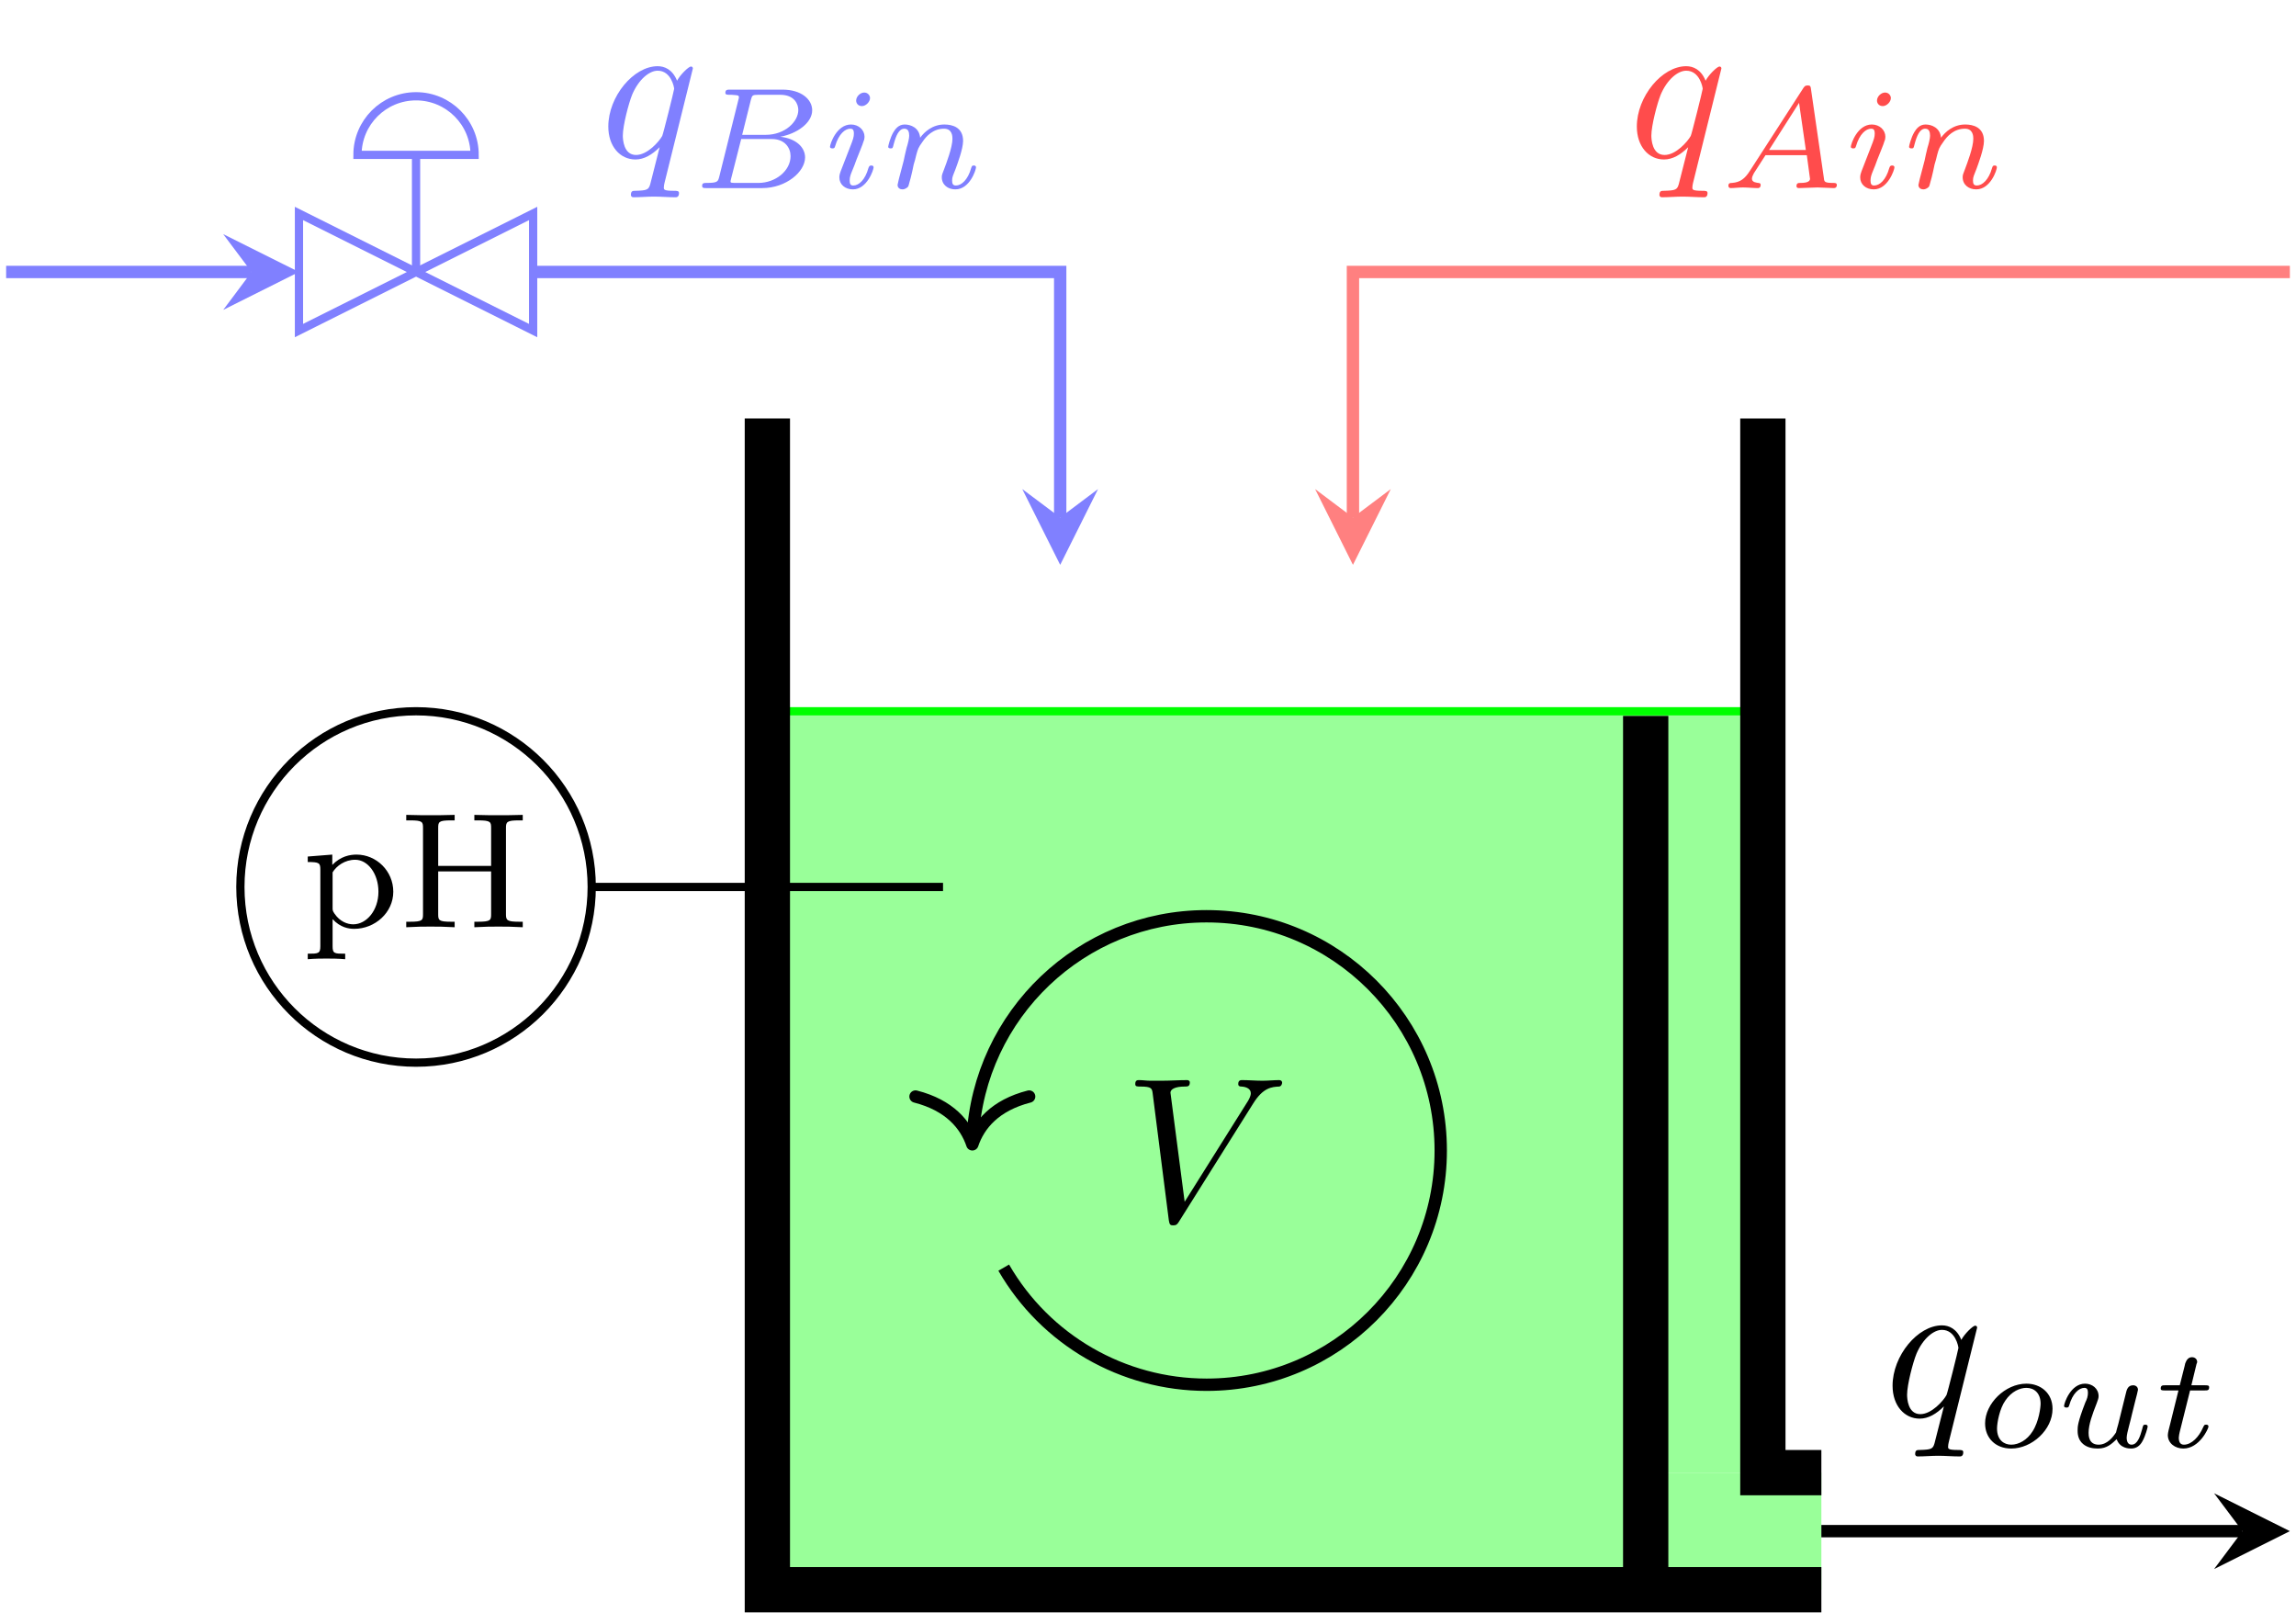
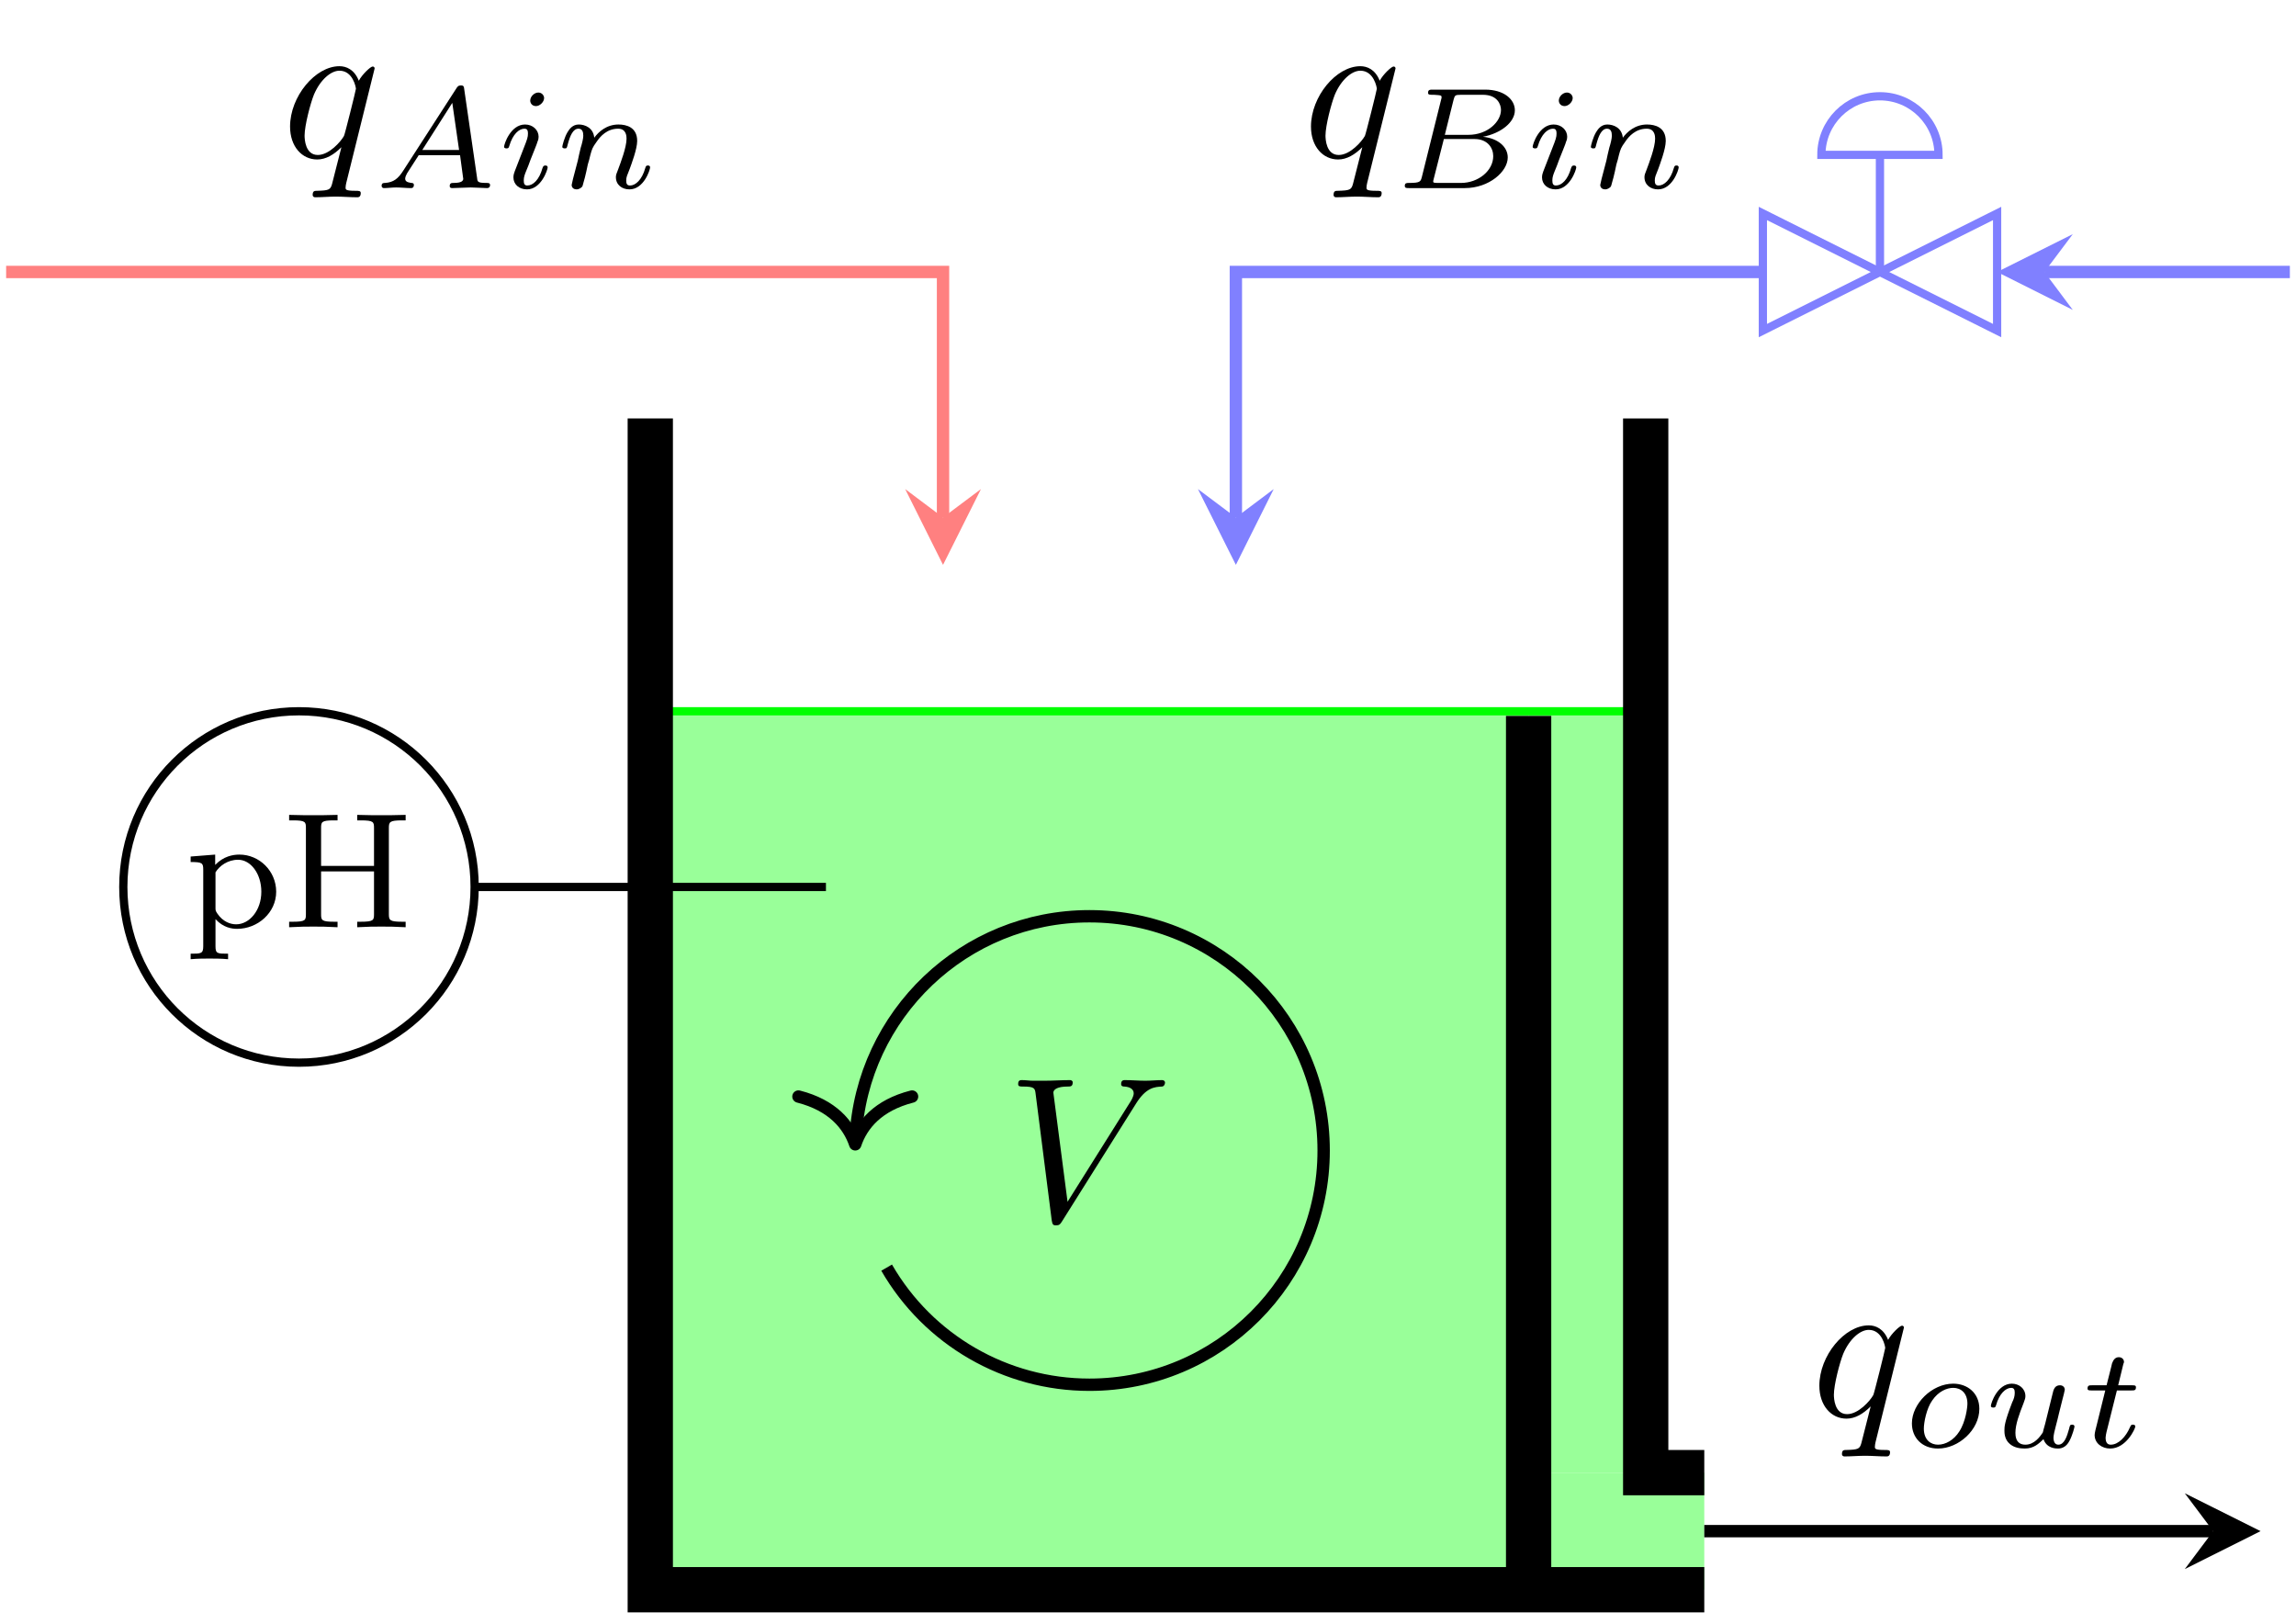
<svg xmlns="http://www.w3.org/2000/svg" xmlns:xlink="http://www.w3.org/1999/xlink" width="111.149pt" height="78.042pt" viewBox="0 0 111.149 78.042">
  <defs>
    <g>
      <g id="glyph-0-0">
        <path d="M 6.266 -5.672 C 6.75 -6.453 7.172 -6.484 7.531 -6.5 C 7.656 -6.516 7.672 -6.672 7.672 -6.688 C 7.672 -6.766 7.609 -6.812 7.531 -6.812 C 7.281 -6.812 6.984 -6.781 6.719 -6.781 C 6.391 -6.781 6.047 -6.812 5.734 -6.812 C 5.672 -6.812 5.547 -6.812 5.547 -6.625 C 5.547 -6.516 5.625 -6.5 5.703 -6.5 C 5.969 -6.484 6.156 -6.375 6.156 -6.172 C 6.156 -6.016 6.016 -5.797 6.016 -5.797 L 2.953 -0.922 L 2.266 -6.203 C 2.266 -6.375 2.5 -6.5 2.953 -6.5 C 3.094 -6.5 3.203 -6.5 3.203 -6.703 C 3.203 -6.781 3.125 -6.812 3.078 -6.812 C 2.672 -6.812 2.25 -6.781 1.828 -6.781 C 1.656 -6.781 1.469 -6.781 1.281 -6.781 C 1.109 -6.781 0.922 -6.812 0.75 -6.812 C 0.672 -6.812 0.562 -6.812 0.562 -6.625 C 0.562 -6.5 0.641 -6.5 0.812 -6.5 C 1.359 -6.5 1.375 -6.406 1.406 -6.156 L 2.188 -0.016 C 2.219 0.188 2.266 0.219 2.391 0.219 C 2.547 0.219 2.594 0.172 2.672 0.047 Z M 6.266 -5.672 " />
      </g>
      <g id="glyph-0-1">
        <path d="M 4.5 -4.297 C 4.5 -4.344 4.469 -4.391 4.406 -4.391 C 4.297 -4.391 3.891 -4 3.734 -3.703 C 3.516 -4.25 3.125 -4.406 2.797 -4.406 C 1.625 -4.406 0.406 -2.938 0.406 -1.484 C 0.406 -0.516 0.984 0.109 1.719 0.109 C 2.141 0.109 2.531 -0.125 2.891 -0.484 C 2.797 -0.141 2.469 1.203 2.438 1.297 C 2.359 1.578 2.281 1.609 1.719 1.625 C 1.594 1.625 1.5 1.625 1.5 1.828 C 1.5 1.828 1.5 1.938 1.625 1.938 C 1.938 1.938 2.297 1.906 2.625 1.906 C 2.953 1.906 3.312 1.938 3.656 1.938 C 3.703 1.938 3.828 1.938 3.828 1.734 C 3.828 1.625 3.734 1.625 3.562 1.625 C 3.094 1.625 3.094 1.562 3.094 1.469 C 3.094 1.391 3.109 1.328 3.125 1.25 Z M 1.75 -0.109 C 1.141 -0.109 1.109 -0.875 1.109 -1.047 C 1.109 -1.531 1.391 -2.609 1.562 -3.031 C 1.875 -3.766 2.391 -4.188 2.797 -4.188 C 3.453 -4.188 3.594 -3.375 3.594 -3.312 C 3.594 -3.25 3.047 -1.062 3.016 -1.031 C 2.859 -0.75 2.297 -0.109 1.75 -0.109 Z M 1.75 -0.109 " />
      </g>
      <g id="glyph-1-0">
        <path d="M 2.094 1.281 C 1.578 1.281 1.484 1.281 1.484 0.922 L 1.484 -0.391 C 1.859 0.016 2.266 0.078 2.531 0.078 C 3.531 0.078 4.422 -0.703 4.422 -1.719 C 4.422 -2.719 3.609 -3.516 2.641 -3.516 C 2.328 -3.516 1.875 -3.438 1.469 -3.016 L 1.469 -3.516 L 0.281 -3.422 L 0.281 -3.156 C 0.844 -3.156 0.891 -3.109 0.891 -2.781 L 0.891 0.922 C 0.891 1.281 0.781 1.281 0.281 1.281 L 0.281 1.547 C 0.625 1.516 0.969 1.516 1.188 1.516 C 1.422 1.516 1.75 1.516 2.094 1.547 Z M 1.484 -2.656 C 1.672 -2.969 2.078 -3.266 2.578 -3.266 C 3.188 -3.266 3.703 -2.594 3.703 -1.719 C 3.703 -0.812 3.125 -0.141 2.484 -0.141 C 2.203 -0.141 1.844 -0.266 1.578 -0.656 C 1.484 -0.797 1.484 -0.812 1.484 -0.953 Z M 1.484 -2.656 " />
      </g>
      <g id="glyph-1-1">
        <path d="M 5.172 -4.797 C 5.172 -5.094 5.203 -5.172 5.812 -5.172 L 5.984 -5.172 L 5.984 -5.438 C 5.312 -5.422 5.297 -5.422 4.812 -5.422 C 4.328 -5.422 4.312 -5.422 3.641 -5.438 L 3.641 -5.172 L 3.812 -5.172 C 4.438 -5.172 4.453 -5.094 4.453 -4.797 L 4.453 -2.969 L 1.891 -2.969 L 1.891 -4.797 C 1.891 -5.094 1.906 -5.172 2.516 -5.172 L 2.688 -5.172 L 2.688 -5.438 C 2.016 -5.422 2 -5.422 1.516 -5.422 C 1.047 -5.422 1.031 -5.422 0.344 -5.438 L 0.344 -5.172 L 0.531 -5.172 C 1.141 -5.172 1.156 -5.094 1.156 -4.797 L 1.156 -0.641 C 1.156 -0.344 1.141 -0.266 0.531 -0.266 L 0.344 -0.266 L 0.344 0 C 1.031 -0.031 1.047 -0.031 1.516 -0.031 C 2 -0.031 2.016 -0.031 2.688 0 L 2.688 -0.266 L 2.516 -0.266 C 1.906 -0.266 1.891 -0.344 1.891 -0.641 L 1.891 -2.703 L 4.453 -2.703 L 4.453 -0.641 C 4.453 -0.344 4.438 -0.266 3.812 -0.266 L 3.641 -0.266 L 3.641 0 C 4.312 -0.031 4.328 -0.031 4.812 -0.031 C 5.297 -0.031 5.312 -0.031 5.984 0 L 5.984 -0.266 L 5.812 -0.266 C 5.203 -0.266 5.172 -0.344 5.172 -0.641 Z M 5.172 -4.797 " />
      </g>
      <g id="glyph-2-0">
        <path d="M 1.328 -0.547 C 1.266 -0.312 1.25 -0.25 0.703 -0.25 C 0.594 -0.25 0.5 -0.25 0.5 -0.109 C 0.5 0 0.578 0 0.703 0 L 3.406 0 C 4.578 0 5.484 -0.797 5.484 -1.484 C 5.484 -1.984 5.031 -2.406 4.281 -2.484 C 5.125 -2.641 5.828 -3.172 5.828 -3.766 C 5.828 -4.297 5.297 -4.766 4.391 -4.766 L 1.859 -4.766 C 1.719 -4.766 1.625 -4.766 1.625 -4.609 C 1.625 -4.516 1.719 -4.516 1.859 -4.516 C 1.859 -4.516 2 -4.516 2.125 -4.5 C 2.266 -4.484 2.281 -4.469 2.281 -4.391 C 2.281 -4.391 2.281 -4.344 2.25 -4.25 Z M 2.438 -2.578 L 2.859 -4.266 C 2.922 -4.484 2.922 -4.516 3.219 -4.516 L 4.281 -4.516 C 4.984 -4.516 5.156 -4.047 5.156 -3.781 C 5.156 -3.219 4.516 -2.578 3.578 -2.578 Z M 2.109 -0.25 C 1.891 -0.25 1.875 -0.266 1.875 -0.328 C 1.875 -0.328 1.875 -0.359 1.906 -0.469 L 2.391 -2.375 L 3.875 -2.375 C 4.516 -2.375 4.781 -1.938 4.781 -1.547 C 4.781 -0.844 4.062 -0.25 3.219 -0.25 Z M 2.109 -0.25 " />
      </g>
      <g id="glyph-2-1">
        <path d="M 2.266 -4.359 C 2.266 -4.469 2.172 -4.625 1.984 -4.625 C 1.797 -4.625 1.594 -4.438 1.594 -4.234 C 1.594 -4.125 1.672 -3.969 1.875 -3.969 C 2.062 -3.969 2.266 -4.172 2.266 -4.359 Z M 0.844 -0.812 C 0.812 -0.719 0.781 -0.641 0.781 -0.516 C 0.781 -0.188 1.047 0.062 1.438 0.062 C 2.125 0.062 2.438 -0.891 2.438 -1 C 2.438 -1.094 2.344 -1.094 2.328 -1.094 C 2.234 -1.094 2.219 -1.047 2.188 -0.969 C 2.031 -0.406 1.734 -0.125 1.453 -0.125 C 1.312 -0.125 1.281 -0.219 1.281 -0.375 C 1.281 -0.531 1.328 -0.656 1.391 -0.812 C 1.469 -1 1.547 -1.188 1.609 -1.375 C 1.672 -1.547 1.938 -2.172 1.953 -2.266 C 1.984 -2.328 2 -2.406 2 -2.484 C 2 -2.812 1.719 -3.078 1.344 -3.078 C 0.641 -3.078 0.328 -2.125 0.328 -2 C 0.328 -1.922 0.422 -1.922 0.453 -1.922 C 0.547 -1.922 0.547 -1.953 0.578 -2.031 C 0.75 -2.625 1.062 -2.875 1.312 -2.875 C 1.422 -2.875 1.484 -2.828 1.484 -2.641 C 1.484 -2.469 1.453 -2.375 1.281 -1.938 Z M 0.844 -0.812 " />
      </g>
      <g id="glyph-2-2">
        <path d="M 0.844 -0.438 C 0.828 -0.344 0.781 -0.172 0.781 -0.156 C 0.781 0 0.906 0.062 1.016 0.062 C 1.141 0.062 1.25 -0.016 1.297 -0.078 C 1.328 -0.141 1.375 -0.375 1.422 -0.516 C 1.453 -0.641 1.531 -0.969 1.562 -1.141 C 1.609 -1.297 1.656 -1.453 1.688 -1.609 C 1.766 -1.891 1.781 -1.953 1.984 -2.234 C 2.172 -2.516 2.5 -2.875 3.031 -2.875 C 3.422 -2.875 3.438 -2.516 3.438 -2.391 C 3.438 -1.969 3.141 -1.203 3.031 -0.906 C 2.953 -0.703 2.922 -0.641 2.922 -0.531 C 2.922 -0.156 3.219 0.062 3.578 0.062 C 4.281 0.062 4.578 -0.891 4.578 -1 C 4.578 -1.094 4.5 -1.094 4.469 -1.094 C 4.375 -1.094 4.375 -1.047 4.344 -0.969 C 4.188 -0.406 3.875 -0.125 3.609 -0.125 C 3.453 -0.125 3.422 -0.219 3.422 -0.375 C 3.422 -0.531 3.469 -0.625 3.594 -0.938 C 3.672 -1.156 3.953 -1.891 3.953 -2.281 C 3.953 -2.953 3.422 -3.078 3.047 -3.078 C 2.469 -3.078 2.078 -2.719 1.875 -2.438 C 1.828 -2.922 1.422 -3.078 1.125 -3.078 C 0.828 -3.078 0.672 -2.859 0.578 -2.703 C 0.422 -2.438 0.328 -2.047 0.328 -2 C 0.328 -1.922 0.422 -1.922 0.453 -1.922 C 0.547 -1.922 0.547 -1.938 0.594 -2.125 C 0.703 -2.531 0.844 -2.875 1.109 -2.875 C 1.297 -2.875 1.344 -2.719 1.344 -2.531 C 1.344 -2.406 1.281 -2.141 1.219 -1.953 C 1.172 -1.766 1.109 -1.484 1.078 -1.328 Z M 0.844 -0.438 " />
      </g>
      <g id="glyph-2-3">
        <path d="M 1.438 -0.844 C 1.188 -0.453 0.969 -0.281 0.562 -0.25 C 0.484 -0.25 0.391 -0.25 0.391 -0.109 C 0.391 -0.031 0.453 0 0.5 0 C 0.672 0 0.906 -0.031 1.094 -0.031 C 1.312 -0.031 1.609 0 1.812 0 C 1.844 0 1.953 0 1.953 -0.156 C 1.953 -0.25 1.859 -0.25 1.828 -0.25 C 1.781 -0.266 1.531 -0.266 1.531 -0.453 C 1.531 -0.547 1.594 -0.656 1.625 -0.719 L 2.188 -1.594 L 4.188 -1.594 L 4.344 -0.438 C 4.328 -0.359 4.281 -0.25 3.875 -0.25 C 3.781 -0.25 3.688 -0.25 3.688 -0.094 C 3.688 -0.062 3.703 0 3.797 0 C 4 0 4.5 -0.031 4.703 -0.031 C 4.828 -0.031 4.984 -0.016 5.109 -0.016 C 5.234 -0.016 5.375 0 5.5 0 C 5.594 0 5.641 -0.062 5.641 -0.141 C 5.641 -0.25 5.562 -0.25 5.453 -0.25 C 5.047 -0.25 5.031 -0.312 5.016 -0.469 L 4.391 -4.781 C 4.375 -4.922 4.359 -4.969 4.234 -4.969 C 4.094 -4.969 4.062 -4.906 4 -4.812 Z M 2.359 -1.844 L 3.812 -4.125 L 4.141 -1.844 Z M 2.359 -1.844 " />
      </g>
      <g id="glyph-2-4">
        <path d="M 3.703 -1.859 C 3.703 -2.625 3.125 -3.078 2.438 -3.078 C 1.406 -3.078 0.438 -2.109 0.438 -1.156 C 0.438 -0.453 0.938 0.062 1.703 0.062 C 2.703 0.062 3.703 -0.844 3.703 -1.859 Z M 1.703 -0.125 C 1.359 -0.125 1.016 -0.344 1.016 -0.906 C 1.016 -1.188 1.141 -1.875 1.422 -2.266 C 1.719 -2.703 2.125 -2.875 2.438 -2.875 C 2.812 -2.875 3.125 -2.625 3.125 -2.109 C 3.125 -1.938 3.047 -1.25 2.734 -0.766 C 2.469 -0.344 2.062 -0.125 1.703 -0.125 Z M 1.703 -0.125 " />
      </g>
      <g id="glyph-2-5">
        <path d="M 2.953 -1.125 C 2.906 -0.984 2.844 -0.719 2.844 -0.719 C 2.703 -0.5 2.422 -0.125 2 -0.125 C 1.516 -0.125 1.516 -0.578 1.516 -0.703 C 1.516 -1.109 1.703 -1.609 1.906 -2.125 C 1.953 -2.266 2 -2.359 2 -2.469 C 2 -2.844 1.688 -3.078 1.344 -3.078 C 0.641 -3.078 0.328 -2.125 0.328 -2 C 0.328 -1.922 0.422 -1.922 0.453 -1.922 C 0.547 -1.922 0.547 -1.953 0.578 -2.031 C 0.734 -2.594 1.047 -2.875 1.312 -2.875 C 1.438 -2.875 1.484 -2.797 1.484 -2.641 C 1.484 -2.469 1.438 -2.328 1.359 -2.172 C 0.984 -1.203 0.984 -1 0.984 -0.812 C 0.984 -0.703 0.984 -0.375 1.25 -0.156 C 1.453 0.016 1.719 0.062 1.969 0.062 C 2.406 0.062 2.641 -0.172 2.875 -0.391 C 3.031 0.062 3.484 0.062 3.578 0.062 C 3.812 0.062 4 -0.062 4.125 -0.297 C 4.281 -0.578 4.375 -0.969 4.375 -1 C 4.375 -1.094 4.281 -1.094 4.266 -1.094 C 4.156 -1.094 4.156 -1.062 4.109 -0.875 C 4.016 -0.547 3.891 -0.125 3.594 -0.125 C 3.422 -0.125 3.359 -0.281 3.359 -0.469 C 3.359 -0.578 3.422 -0.844 3.469 -1.016 C 3.516 -1.203 3.594 -1.484 3.625 -1.641 L 3.781 -2.266 C 3.828 -2.438 3.906 -2.75 3.906 -2.781 C 3.906 -2.922 3.797 -3 3.672 -3 C 3.422 -3 3.359 -2.797 3.312 -2.578 Z M 2.953 -1.125 " />
      </g>
      <g id="glyph-2-6">
        <path d="M 1.719 -2.75 L 2.422 -2.75 C 2.562 -2.75 2.641 -2.75 2.641 -2.906 C 2.641 -3 2.562 -3 2.438 -3 L 1.781 -3 L 2.031 -4.031 C 2.047 -4.062 2.062 -4.109 2.062 -4.125 C 2.062 -4.266 1.953 -4.359 1.812 -4.359 C 1.641 -4.359 1.547 -4.234 1.484 -4.062 C 1.438 -3.875 1.531 -4.219 1.219 -3 L 0.516 -3 C 0.391 -3 0.297 -3 0.297 -2.844 C 0.297 -2.75 0.375 -2.75 0.5 -2.75 L 1.156 -2.75 L 0.75 -1.109 C 0.703 -0.938 0.641 -0.688 0.641 -0.594 C 0.641 -0.188 1 0.062 1.391 0.062 C 2.172 0.062 2.609 -0.906 2.609 -1 C 2.609 -1.094 2.516 -1.094 2.5 -1.094 C 2.406 -1.094 2.406 -1.078 2.344 -0.953 C 2.156 -0.516 1.797 -0.125 1.422 -0.125 C 1.266 -0.125 1.172 -0.219 1.172 -0.469 C 1.172 -0.531 1.203 -0.688 1.219 -0.75 Z M 1.719 -2.75 " />
      </g>
    </g>
    <clipPath id="clip-0">
-       <path clip-rule="nonzero" d="M 36 19 L 90 19 L 90 78.043 L 36 78.043 Z M 36 19 " />
+       <path clip-rule="nonzero" d="M 30 19 L 84 19 L 84 78.043 L 30 78.043 Z M 30 19 " />
    </clipPath>
    <clipPath id="clip-1">
-       <path clip-rule="nonzero" d="M 78 33 L 81 33 L 81 78.043 L 78 78.043 Z M 78 33 " />
+       <path clip-rule="nonzero" d="M 72 33 L 76 33 L 76 78.043 L 72 78.043 Z M 72 33 " />
    </clipPath>
    <clipPath id="clip-2">
-       <path clip-rule="nonzero" d="M 65 12 L 111.148 12 L 111.148 26 L 65 26 Z M 65 12 " />
+       <path clip-rule="nonzero" d="M 98 12 L 111.148 12 L 111.148 14 L 98 14 Z M 98 12 " />
    </clipPath>
  </defs>
-   <path fill-rule="nonzero" fill="rgb(59.999%, 100%, 59.999%)" fill-opacity="1" d="M 37.148 76.945 L 37.148 34.426 L 79.668 34.426 L 79.668 76.945 Z M 37.148 76.945 " />
-   <path fill-rule="nonzero" fill="rgb(59.999%, 100%, 59.999%)" fill-opacity="1" d="M 79.668 76.945 L 79.668 71.277 L 88.172 71.277 L 88.172 76.945 Z M 79.668 76.945 " />
-   <path fill-rule="nonzero" fill="rgb(59.999%, 100%, 59.999%)" fill-opacity="1" d="M 79.668 71.277 L 79.668 34.426 L 85.34 34.426 L 85.34 71.277 Z M 79.668 71.277 " />
-   <path fill="none" stroke-width="0.399" stroke-linecap="butt" stroke-linejoin="miter" stroke="rgb(0%, 100%, 0%)" stroke-opacity="1" stroke-miterlimit="10" d="M -0.001 42.52 L 48.191 42.52 " transform="matrix(1, 0, 0, -1, 37.149, 76.946)" />
-   <path fill="none" stroke-width="0.598" stroke-linecap="butt" stroke-linejoin="miter" stroke="rgb(0%, 0%, 0%)" stroke-opacity="1" stroke-miterlimit="10" d="M 9.937 21.86 C 10.249 27.844 15.199 32.598 21.261 32.598 C 27.523 32.598 32.597 27.524 32.597 21.259 C 32.597 14.997 27.523 9.923 21.261 9.923 C 17.21 9.923 13.464 12.083 11.441 15.591 " transform="matrix(1, 0, 0, -1, 37.149, 76.946)" />
-   <path fill="none" stroke-width="0.598" stroke-linecap="round" stroke-linejoin="round" stroke="rgb(0%, 0%, 0%)" stroke-opacity="1" stroke-miterlimit="10" d="M -2.313 2.75 C -1.891 1.101 -0.95 0.32 -0 -0 C -0.95 -0.321 -1.891 -1.102 -2.313 -2.75 " transform="matrix(0, 1, 1, 0, 47.07055, 55.38702)" />
+   <path fill-rule="nonzero" fill="rgb(59.999%, 100%, 59.999%)" fill-opacity="1" d="M 31.48 76.945 L 31.48 34.426 L 74 34.426 L 74 76.945 Z M 31.48 76.945 " />
+   <path fill-rule="nonzero" fill="rgb(59.999%, 100%, 59.999%)" fill-opacity="1" d="M 74 76.945 L 74 71.277 L 82.504 71.277 L 82.504 76.945 Z M 74 76.945 " />
+   <path fill-rule="nonzero" fill="rgb(59.999%, 100%, 59.999%)" fill-opacity="1" d="M 74 71.277 L 74 34.426 L 79.668 34.426 L 79.668 71.277 Z M 74 71.277 " />
+   <path fill="none" stroke-width="0.399" stroke-linecap="butt" stroke-linejoin="miter" stroke="rgb(0%, 100%, 0%)" stroke-opacity="1" stroke-miterlimit="10" d="M 0 42.52 L 48.188 42.52 " transform="matrix(1, 0, 0, -1, 31.48, 76.946)" />
+   <path fill="none" stroke-width="0.598" stroke-linecap="butt" stroke-linejoin="miter" stroke="rgb(0%, 0%, 0%)" stroke-opacity="1" stroke-miterlimit="10" d="M 9.938 21.86 C 10.25 27.844 15.2 32.598 21.258 32.598 C 27.524 32.598 32.598 27.524 32.598 21.259 C 32.598 14.997 27.524 9.923 21.258 9.923 C 17.211 9.923 13.465 12.083 11.442 15.591 " transform="matrix(1, 0, 0, -1, 31.48, 76.946)" />
+   <path fill="none" stroke-width="0.598" stroke-linecap="round" stroke-linejoin="round" stroke="rgb(0%, 0%, 0%)" stroke-opacity="1" stroke-miterlimit="10" d="M -2.313 2.751 C -1.891 1.098 -0.95 0.321 -0 0.001 C -0.95 -0.32 -1.891 -1.101 -2.313 -2.749 " transform="matrix(0, 1, 1, 0, 41.40155, 55.38702)" />
  <g fill="rgb(0%, 0%, 0%)" fill-opacity="1">
-     <use xlink:href="#glyph-0-0" x="54.396" y="59.09" />
+     <use xlink:href="#glyph-0-0" x="48.727" y="59.09" />
  </g>
  <g clip-path="url(#clip-0)">
-     <path fill="none" stroke-width="2.192" stroke-linecap="butt" stroke-linejoin="miter" stroke="rgb(0%, 0%, 0%)" stroke-opacity="1" stroke-miterlimit="10" d="M -0.001 56.692 L -0.001 0.001 L 51.023 0.001 " transform="matrix(1, 0, 0, -1, 37.149, 76.946)" />
+     <path fill="none" stroke-width="2.192" stroke-linecap="butt" stroke-linejoin="miter" stroke="rgb(0%, 0%, 0%)" stroke-opacity="1" stroke-miterlimit="10" d="M 0 56.692 L 0 0.001 L 51.024 0.001 " transform="matrix(1, 0, 0, -1, 31.48, 76.946)" />
  </g>
  <g clip-path="url(#clip-1)">
-     <path fill="none" stroke-width="2.192" stroke-linecap="butt" stroke-linejoin="miter" stroke="rgb(0%, 0%, 0%)" stroke-opacity="1" stroke-miterlimit="10" d="M 42.519 0.001 L 42.519 42.294 " transform="matrix(1, 0, 0, -1, 37.149, 76.946)" />
+     <path fill="none" stroke-width="2.192" stroke-linecap="butt" stroke-linejoin="miter" stroke="rgb(0%, 0%, 0%)" stroke-opacity="1" stroke-miterlimit="10" d="M 42.52 0.001 L 42.52 42.294 " transform="matrix(1, 0, 0, -1, 31.48, 76.946)" />
  </g>
-   <path fill="none" stroke-width="2.192" stroke-linecap="butt" stroke-linejoin="miter" stroke="rgb(0%, 0%, 0%)" stroke-opacity="1" stroke-miterlimit="10" d="M 51.023 5.669 L 48.191 5.669 L 48.191 56.692 " transform="matrix(1, 0, 0, -1, 37.149, 76.946)" />
-   <path fill="none" stroke-width="0.399" stroke-linecap="butt" stroke-linejoin="miter" stroke="rgb(0%, 0%, 0%)" stroke-opacity="1" stroke-miterlimit="10" d="M -8.504 34.016 C -8.504 38.712 -12.313 42.52 -17.008 42.52 C -21.704 42.52 -25.512 38.712 -25.512 34.016 C -25.512 29.321 -21.704 25.512 -17.008 25.512 C -12.313 25.512 -8.504 29.321 -8.504 34.016 Z M -8.504 34.016 " transform="matrix(1, 0, 0, -1, 37.149, 76.946)" />
+   <path fill="none" stroke-width="2.192" stroke-linecap="butt" stroke-linejoin="miter" stroke="rgb(0%, 0%, 0%)" stroke-opacity="1" stroke-miterlimit="10" d="M 51.024 5.669 L 48.188 5.669 L 48.188 56.692 " transform="matrix(1, 0, 0, -1, 31.48, 76.946)" />
+   <path fill="none" stroke-width="0.399" stroke-linecap="butt" stroke-linejoin="miter" stroke="rgb(0%, 0%, 0%)" stroke-opacity="1" stroke-miterlimit="10" d="M -8.503 34.016 C -8.503 38.712 -12.312 42.52 -17.007 42.52 C -21.707 42.52 -25.511 38.712 -25.511 34.016 C -25.511 29.321 -21.707 25.512 -17.007 25.512 C -12.312 25.512 -8.503 29.321 -8.503 34.016 Z M -8.503 34.016 " transform="matrix(1, 0, 0, -1, 31.48, 76.946)" />
  <g fill="rgb(0%, 0%, 0%)" fill-opacity="1">
-     <use xlink:href="#glyph-1-0" x="14.617" y="44.879" />
-     <use xlink:href="#glyph-1-1" x="19.322" y="44.879" />
+     <use xlink:href="#glyph-1-0" x="8.948" y="44.879" />
+     <use xlink:href="#glyph-1-1" x="13.653" y="44.879" />
  </g>
-   <path fill="none" stroke-width="0.399" stroke-linecap="butt" stroke-linejoin="miter" stroke="rgb(0%, 0%, 0%)" stroke-opacity="1" stroke-miterlimit="10" d="M -8.504 34.016 L 8.503 34.016 " transform="matrix(1, 0, 0, -1, 37.149, 76.946)" />
-   <path fill="none" stroke-width="0.399" stroke-linecap="butt" stroke-linejoin="miter" stroke="rgb(50%, 50%, 100%)" stroke-opacity="1" stroke-miterlimit="10" d="M -22.676 60.946 L -22.676 66.614 L -11.34 60.946 L -11.34 66.614 Z M -22.676 60.946 " transform="matrix(1, 0, 0, -1, 37.149, 76.946)" />
-   <path fill="none" stroke-width="0.399" stroke-linecap="butt" stroke-linejoin="miter" stroke="rgb(50%, 50%, 100%)" stroke-opacity="1" stroke-miterlimit="10" d="M -17.008 63.782 L -17.008 69.45 M -14.172 69.45 C -14.172 71.016 -15.442 72.286 -17.008 72.286 C -18.575 72.286 -19.844 71.016 -19.844 69.45 Z M -14.172 69.45 " transform="matrix(1, 0, 0, -1, 37.149, 76.946)" />
-   <path fill="none" stroke-width="0.598" stroke-linecap="butt" stroke-linejoin="miter" stroke="rgb(50%, 50%, 100%)" stroke-opacity="1" stroke-miterlimit="10" d="M -11.34 63.782 L 14.175 63.782 L 14.175 51.899 " transform="matrix(1, 0, 0, -1, 37.149, 76.946)" />
-   <path fill-rule="nonzero" fill="rgb(50%, 50%, 100%)" fill-opacity="1" d="M 51.324 27.34 L 53.156 23.672 L 51.324 25.047 L 49.488 23.672 " />
-   <g fill="rgb(50%, 50%, 100%)" fill-opacity="1">
-     <use xlink:href="#glyph-0-1" x="29.042" y="7.61" />
+   <path fill="none" stroke-width="0.399" stroke-linecap="butt" stroke-linejoin="miter" stroke="rgb(0%, 0%, 0%)" stroke-opacity="1" stroke-miterlimit="10" d="M -8.503 34.016 L 8.504 34.016 " transform="matrix(1, 0, 0, -1, 31.48, 76.946)" />
+   <path fill="none" stroke-width="0.399" stroke-linecap="butt" stroke-linejoin="miter" stroke="rgb(50%, 50%, 100%)" stroke-opacity="1" stroke-miterlimit="10" d="M 53.86 60.946 L 53.86 66.614 L 65.2 60.946 L 65.2 66.614 Z M 53.86 60.946 " transform="matrix(1, 0, 0, -1, 31.48, 76.946)" />
+   <path fill="none" stroke-width="0.399" stroke-linecap="butt" stroke-linejoin="miter" stroke="rgb(50%, 50%, 100%)" stroke-opacity="1" stroke-miterlimit="10" d="M 59.528 63.782 L 59.528 69.45 M 62.364 69.45 C 62.364 71.016 61.094 72.286 59.528 72.286 C 57.961 72.286 56.692 71.016 56.692 69.45 Z M 62.364 69.45 " transform="matrix(1, 0, 0, -1, 31.48, 76.946)" />
+   <path fill="none" stroke-width="0.598" stroke-linecap="butt" stroke-linejoin="miter" stroke="rgb(50%, 50%, 100%)" stroke-opacity="1" stroke-miterlimit="10" d="M 53.86 63.782 L 28.348 63.782 L 28.348 51.899 " transform="matrix(1, 0, 0, -1, 31.48, 76.946)" />
+   <path fill-rule="nonzero" fill="rgb(50%, 50%, 100%)" fill-opacity="1" d="M 59.828 27.34 L 61.66 23.672 L 59.828 25.047 L 57.992 23.672 " />
+   <g fill="rgb(0%, 0%, 0%)" fill-opacity="1">
+     <use xlink:href="#glyph-0-1" x="63.058" y="7.61" />
  </g>
-   <g fill="rgb(50%, 50%, 100%)" fill-opacity="1">
-     <use xlink:href="#glyph-2-0" x="33.49" y="9.104" />
+   <g fill="rgb(0%, 0%, 0%)" fill-opacity="1">
+     <use xlink:href="#glyph-2-0" x="67.506" y="9.104" />
  </g>
-   <g fill="rgb(50%, 50%, 100%)" fill-opacity="1">
-     <use xlink:href="#glyph-2-1" x="39.852" y="9.104" />
-     <use xlink:href="#glyph-2-2" x="42.67" y="9.104" />
+   <g fill="rgb(0%, 0%, 0%)" fill-opacity="1">
+     <use xlink:href="#glyph-2-1" x="73.868" y="9.104" />
+     <use xlink:href="#glyph-2-2" x="76.686" y="9.104" />
  </g>
  <g clip-path="url(#clip-2)">
-     <path fill="none" stroke-width="0.598" stroke-linecap="butt" stroke-linejoin="miter" stroke="rgb(100%, 50%, 50%)" stroke-opacity="1" stroke-miterlimit="10" d="M 73.703 63.782 L 28.347 63.782 L 28.347 51.899 " transform="matrix(1, 0, 0, -1, 37.149, 76.946)" />
+     <path fill="none" stroke-width="0.598" stroke-linecap="butt" stroke-linejoin="miter" stroke="rgb(50%, 50%, 100%)" stroke-opacity="1" stroke-miterlimit="10" d="M 79.372 63.782 L 67.489 63.782 " transform="matrix(1, 0, 0, -1, 31.48, 76.946)" />
  </g>
-   <path fill-rule="nonzero" fill="rgb(100%, 50%, 50%)" fill-opacity="1" d="M 65.496 27.34 L 67.328 23.672 L 65.496 25.047 L 63.664 23.672 " />
-   <g fill="rgb(100%, 29.999%, 29.999%)" fill-opacity="1">
-     <use xlink:href="#glyph-0-1" x="78.833" y="7.61" />
-   </g>
-   <g fill="rgb(100%, 29.999%, 29.999%)" fill-opacity="1">
-     <use xlink:href="#glyph-2-3" x="83.28" y="9.104" />
-     <use xlink:href="#glyph-2-1" x="89.271" y="9.104" />
-     <use xlink:href="#glyph-2-2" x="92.09" y="9.104" />
-   </g>
-   <path fill="none" stroke-width="0.598" stroke-linecap="butt" stroke-linejoin="miter" stroke="rgb(50%, 50%, 100%)" stroke-opacity="1" stroke-miterlimit="10" d="M -36.852 63.782 L -24.969 63.782 " transform="matrix(1, 0, 0, -1, 37.149, 76.946)" />
-   <path fill-rule="nonzero" fill="rgb(50%, 50%, 100%)" fill-opacity="1" d="M 14.473 13.164 L 10.805 11.332 L 12.18 13.164 L 10.805 15 " />
-   <path fill="none" stroke-width="0.598" stroke-linecap="butt" stroke-linejoin="miter" stroke="rgb(0%, 0%, 0%)" stroke-opacity="1" stroke-miterlimit="10" d="M 51.023 2.837 L 71.41 2.837 " transform="matrix(1, 0, 0, -1, 37.149, 76.946)" />
-   <path fill-rule="nonzero" fill="rgb(0%, 0%, 0%)" fill-opacity="1" d="M 110.852 74.109 L 107.184 72.277 L 108.559 74.109 L 107.184 75.945 " />
+   <path fill-rule="nonzero" fill="rgb(50%, 50%, 100%)" fill-opacity="1" d="M 96.68 13.164 L 100.344 15 L 98.969 13.164 L 100.344 11.332 " />
+   <path fill="none" stroke-width="0.598" stroke-linecap="butt" stroke-linejoin="miter" stroke="rgb(100%, 50%, 50%)" stroke-opacity="1" stroke-miterlimit="10" d="M -31.183 63.782 L 14.172 63.782 L 14.172 51.899 " transform="matrix(1, 0, 0, -1, 31.48, 76.946)" />
+   <path fill-rule="nonzero" fill="rgb(100%, 50%, 50%)" fill-opacity="1" d="M 45.652 27.34 L 47.488 23.672 L 45.652 25.047 L 43.82 23.672 " />
  <g fill="rgb(0%, 0%, 0%)" fill-opacity="1">
-     <use xlink:href="#glyph-0-1" x="91.213" y="68.555" />
+     <use xlink:href="#glyph-0-1" x="13.636" y="7.61" />
  </g>
  <g fill="rgb(0%, 0%, 0%)" fill-opacity="1">
-     <use xlink:href="#glyph-2-4" x="95.66" y="70.049" />
-     <use xlink:href="#glyph-2-5" x="99.593" y="70.049" />
-     <use xlink:href="#glyph-2-6" x="104.303" y="70.049" />
+     <use xlink:href="#glyph-2-3" x="18.083" y="9.104" />
+     <use xlink:href="#glyph-2-1" x="24.074" y="9.104" />
+     <use xlink:href="#glyph-2-2" x="26.893" y="9.104" />
+   </g>
+   <path fill="none" stroke-width="0.598" stroke-linecap="butt" stroke-linejoin="miter" stroke="rgb(0%, 0%, 0%)" stroke-opacity="1" stroke-miterlimit="10" d="M 51.024 2.837 L 75.661 2.837 " transform="matrix(1, 0, 0, -1, 31.48, 76.946)" />
+   <path fill-rule="nonzero" fill="rgb(0%, 0%, 0%)" fill-opacity="1" d="M 109.434 74.109 L 105.766 72.277 L 107.141 74.109 L 105.766 75.945 " />
+   <g fill="rgb(0%, 0%, 0%)" fill-opacity="1">
+     <use xlink:href="#glyph-0-1" x="87.669" y="68.555" />
+   </g>
+   <g fill="rgb(0%, 0%, 0%)" fill-opacity="1">
+     <use xlink:href="#glyph-2-4" x="92.117" y="70.049" />
+     <use xlink:href="#glyph-2-5" x="96.05" y="70.049" />
+     <use xlink:href="#glyph-2-6" x="100.76" y="70.049" />
  </g>
</svg>
